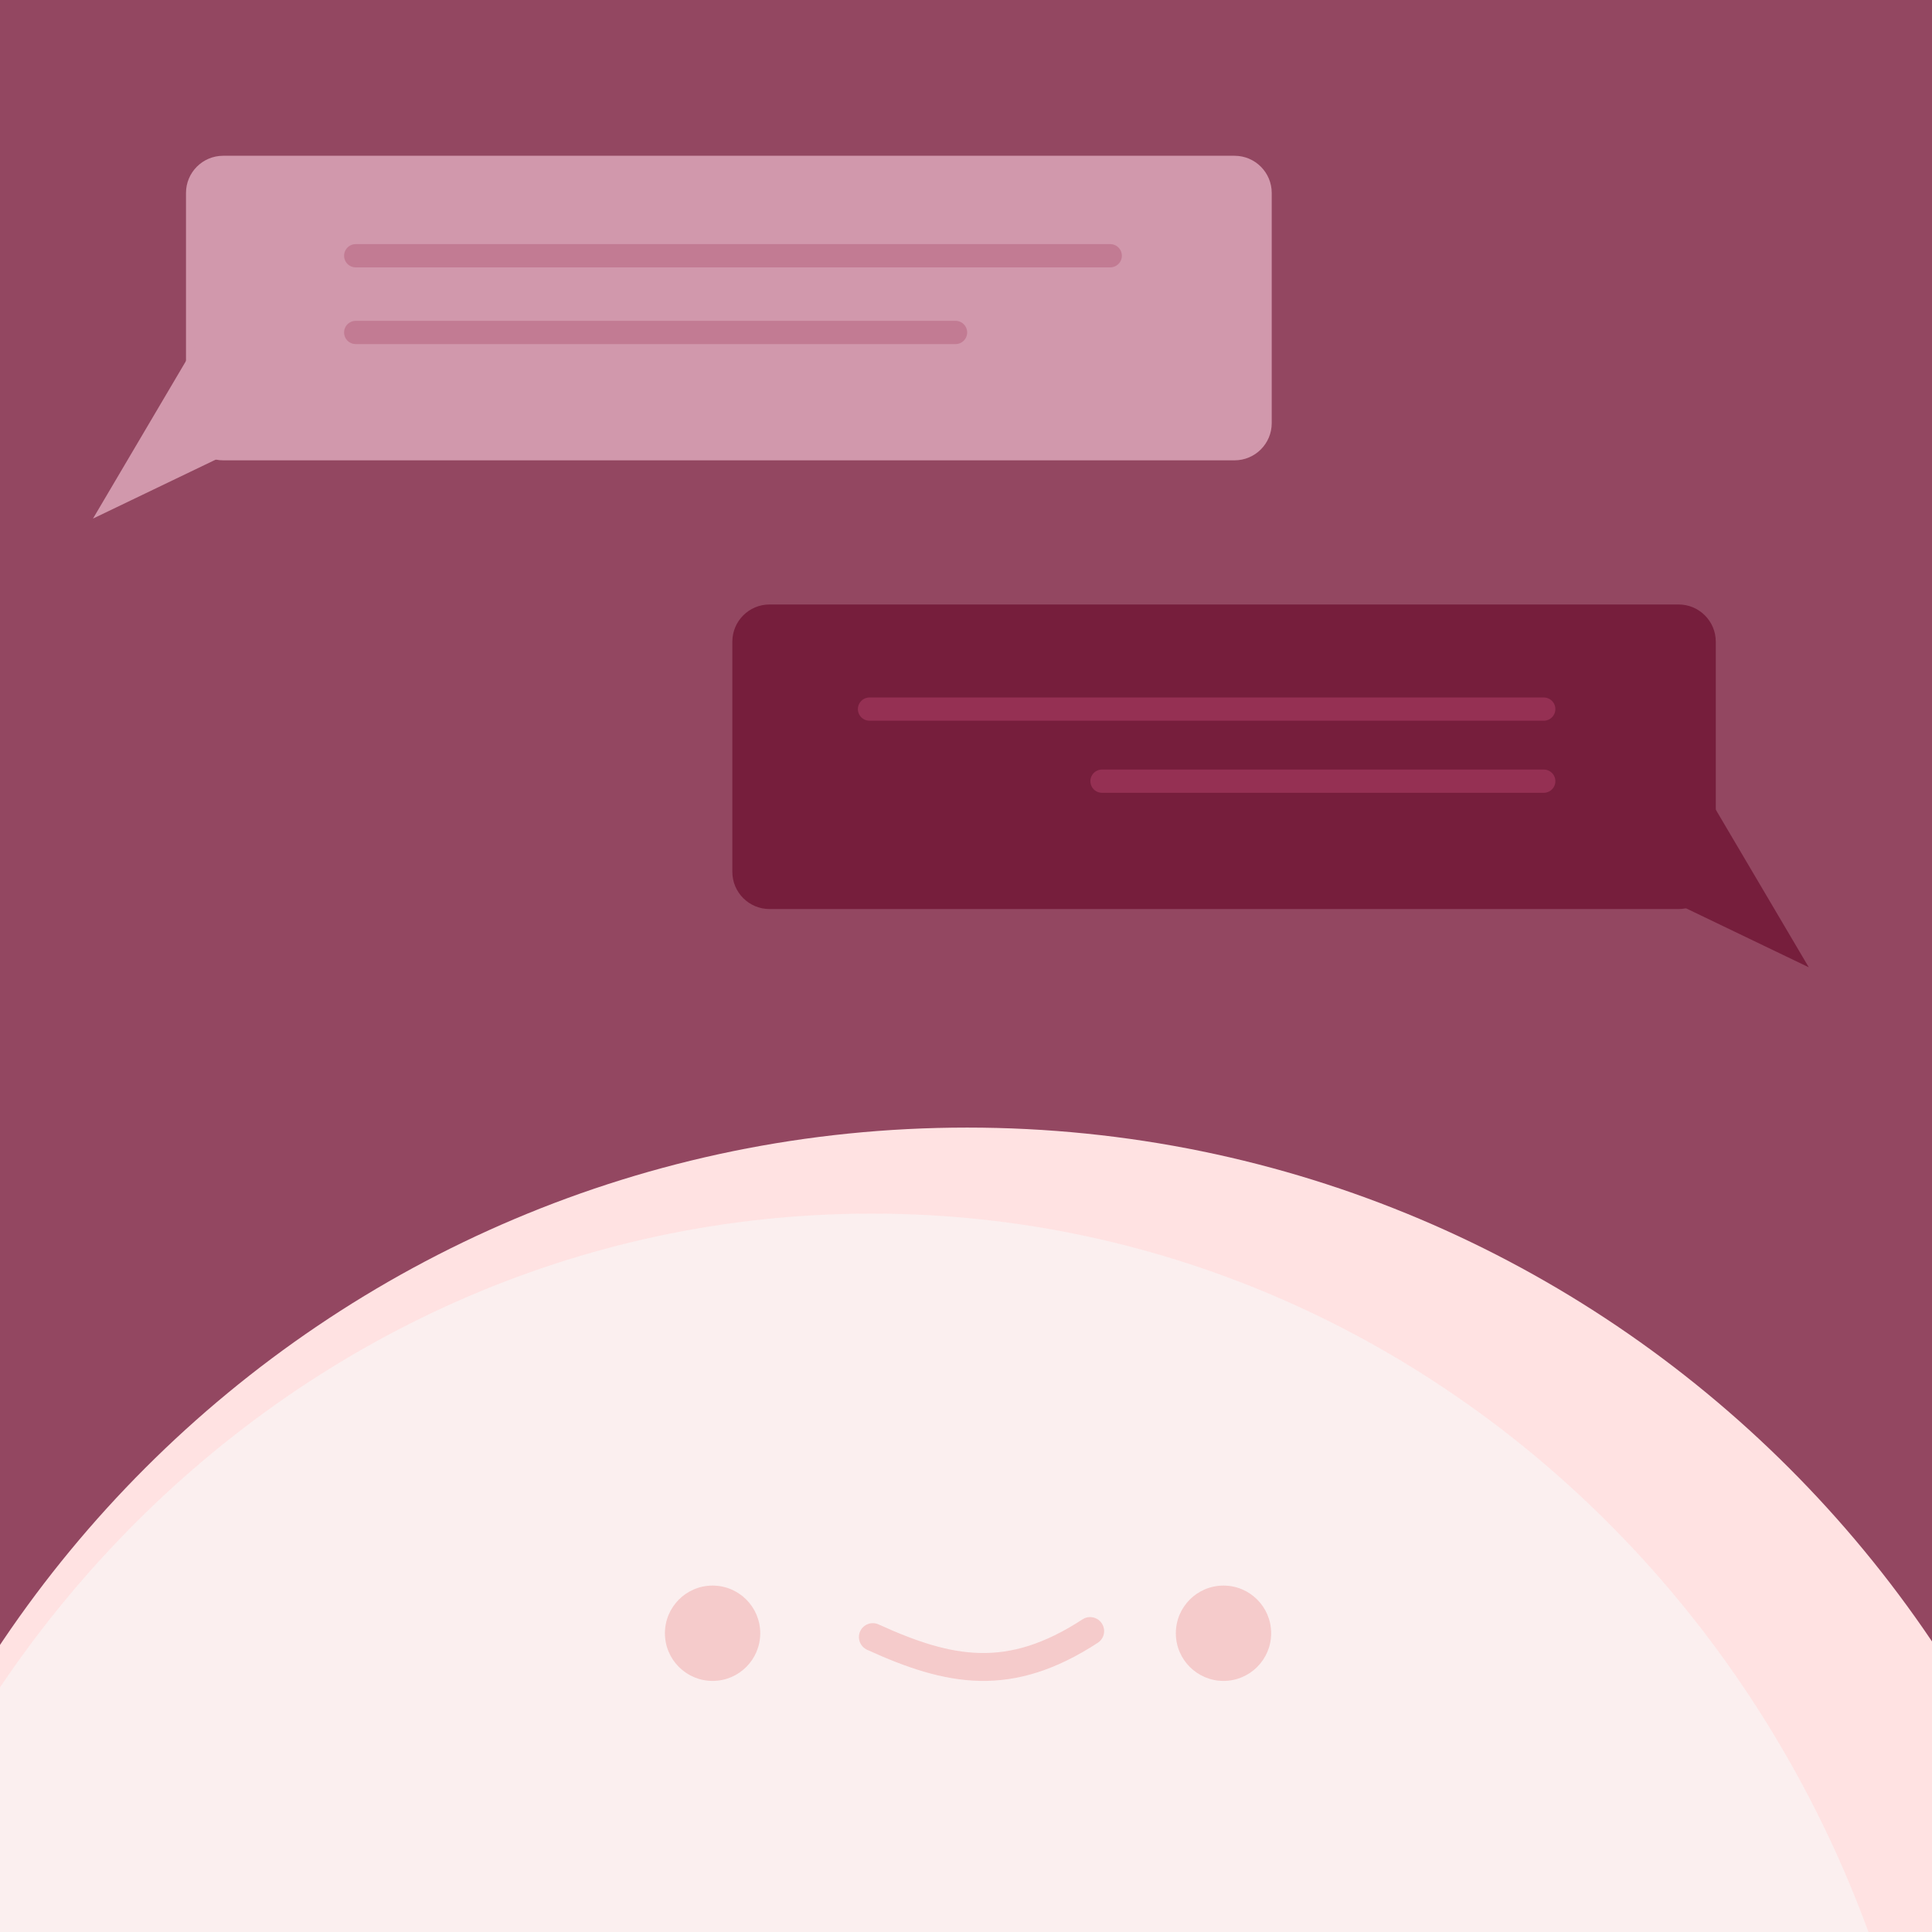
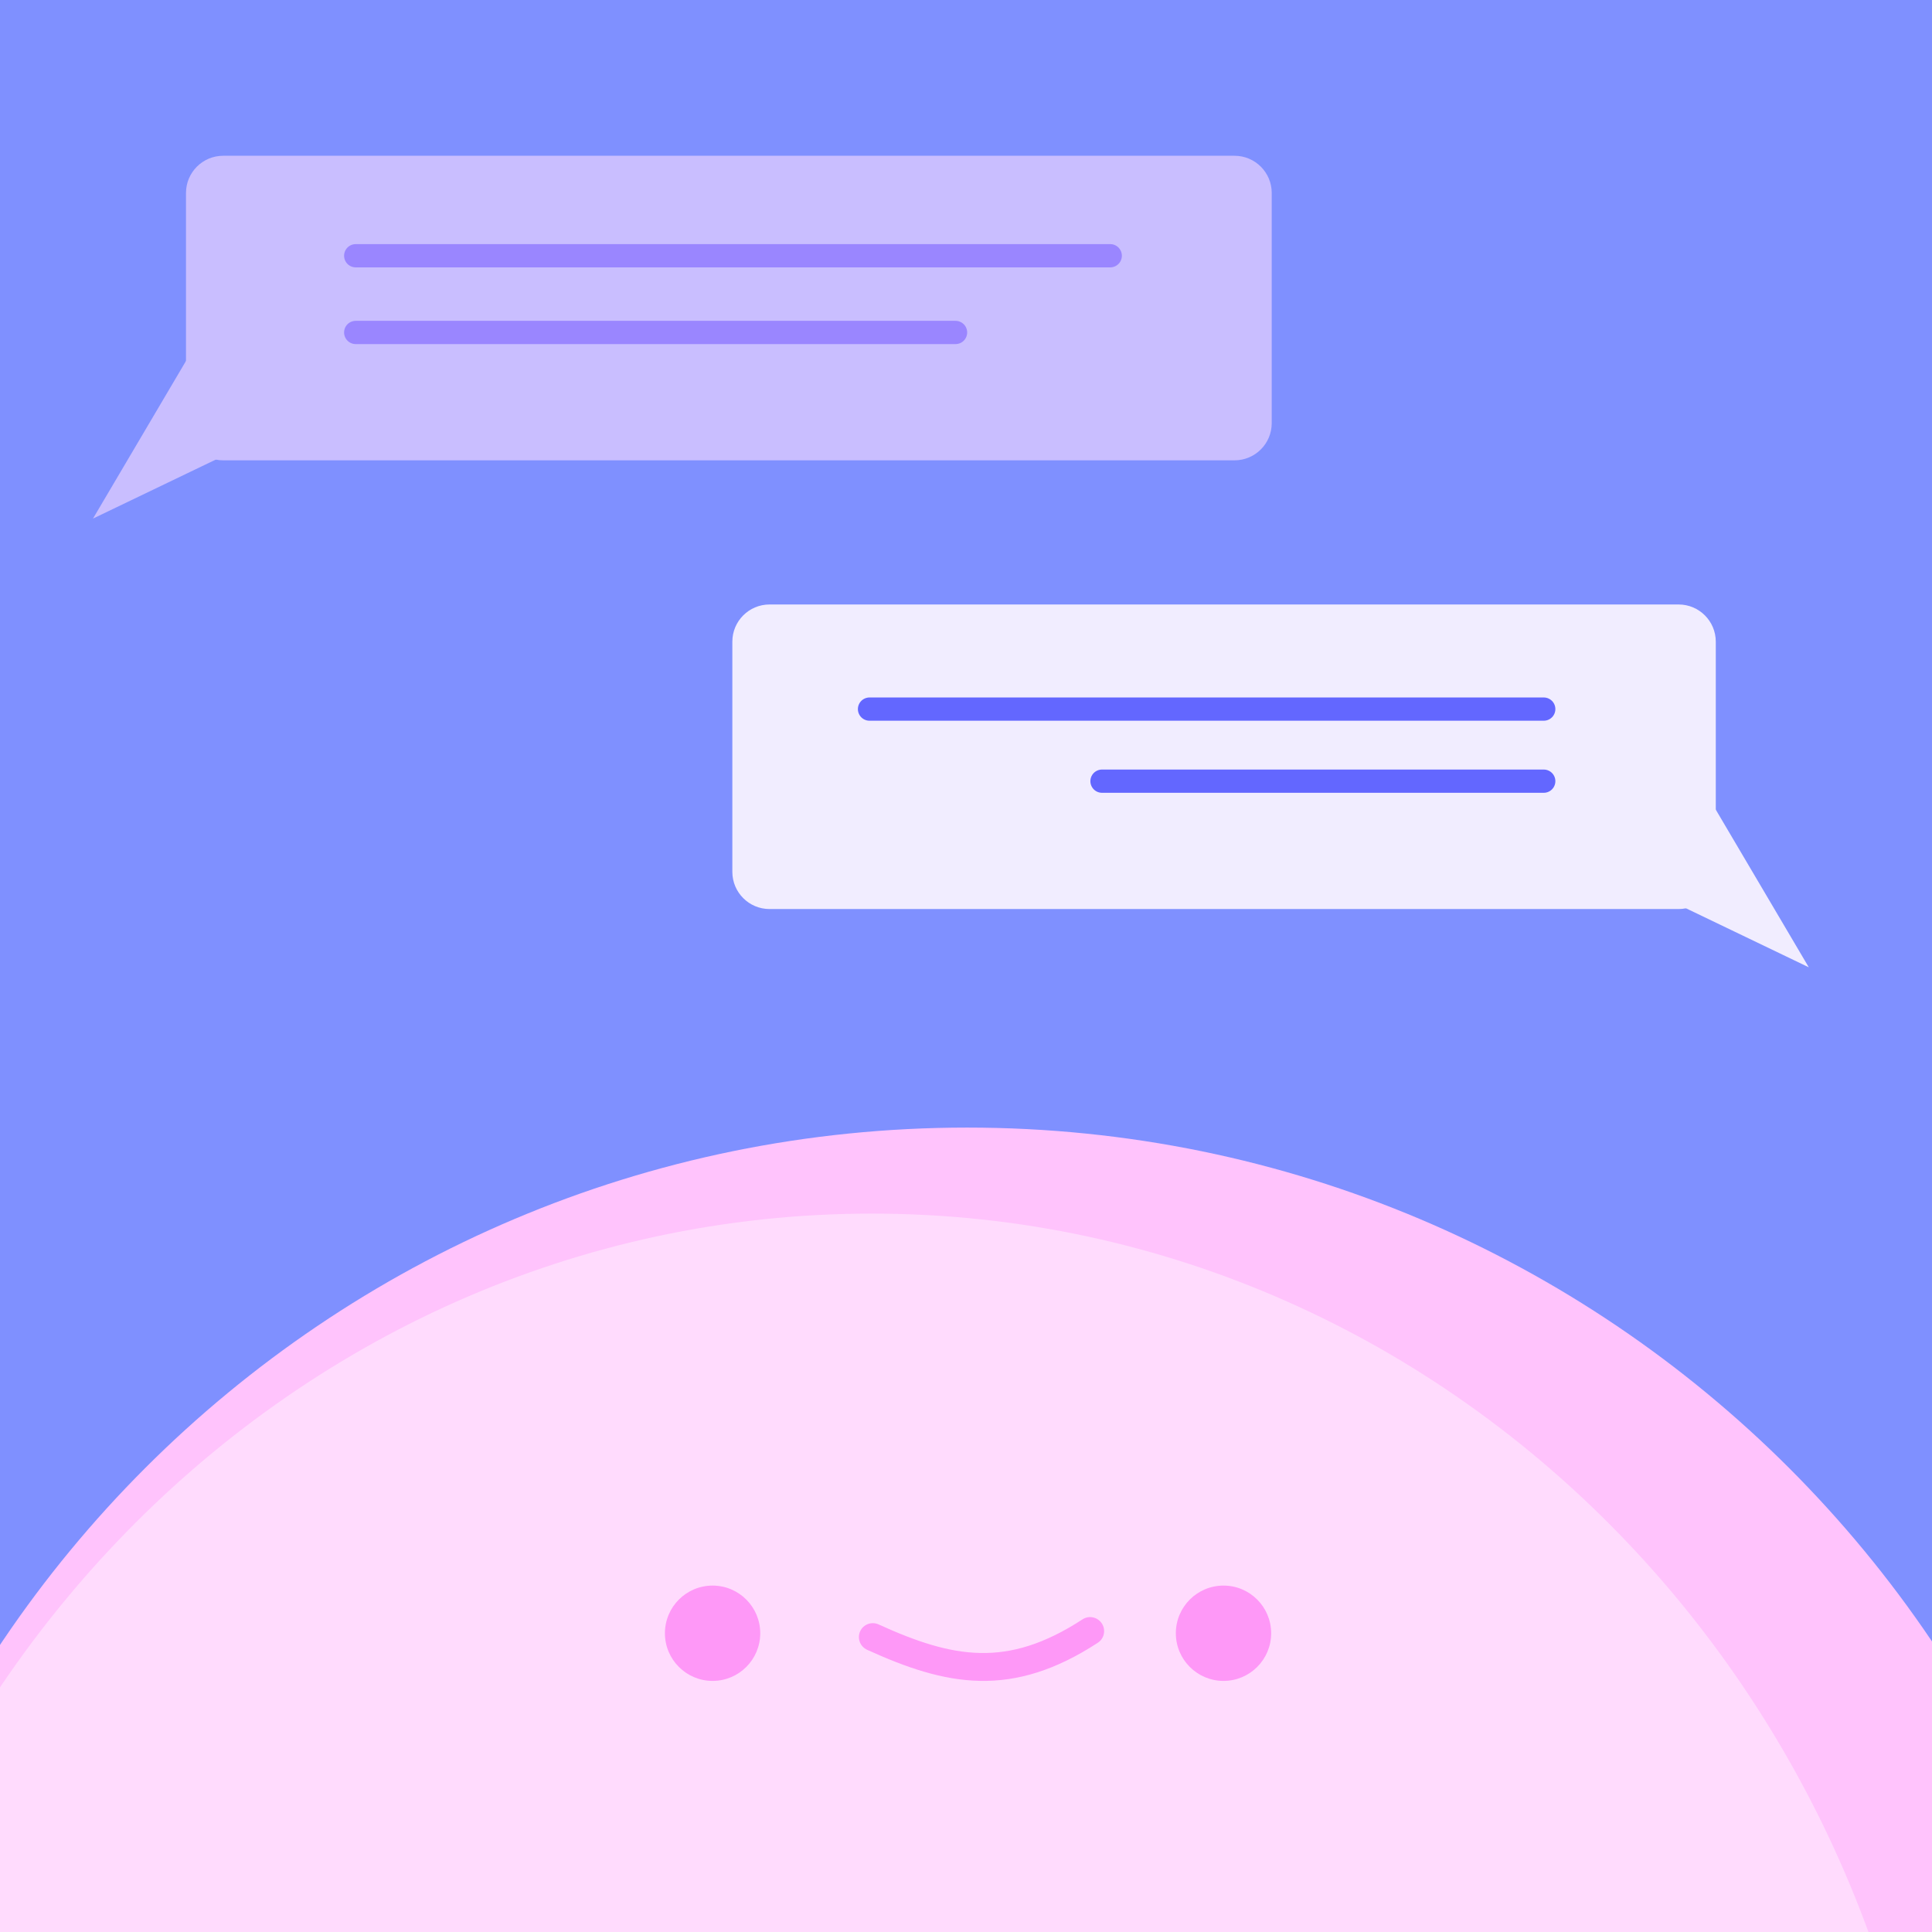
<svg xmlns="http://www.w3.org/2000/svg" width="831" height="831" viewBox="0 0 831 831" fill="none">
-   <g clip-path="url(#clip0_293_13785)">
-     <rect width="831" height="831" fill="#934761" />
-     <circle cx="416" cy="985" r="500" fill="#FFE2E2" />
-     <ellipse cx="375" cy="1003.5" rx="459" ry="481.5" fill="#FBEFEF" />
-     <circle cx="306.5" cy="702.5" r="20.5" fill="#F5CBCB" />
-     <circle cx="526.258" cy="702.5" r="20.5" fill="#F5CBCB" />
-     <path d="M377.907 698.706C374.885 697.33 371.333 698.658 369.972 701.672C368.612 704.687 369.958 708.246 372.98 709.622L375.443 704.164L377.907 698.706ZM472.208 706.587C474.978 704.781 475.748 701.065 473.928 698.287C472.108 695.508 468.388 694.719 465.618 696.525L468.913 701.556L472.208 706.587ZM375.443 704.164L372.98 709.622C389.748 717.257 405.354 722.672 421.498 722.986C437.827 723.304 454.08 718.404 472.208 706.587L468.913 701.556L465.618 696.525C449.069 707.312 435.134 711.251 421.67 710.989C408.022 710.724 394.232 706.14 377.907 698.706L375.443 704.164Z" fill="#F5CBCB" />
-     <rect x="80" y="67" width="467" height="131" rx="16" fill="#D198AC" />
-     <path d="M40 223.056L84.283 148L97.793 195.285L40 223.056Z" fill="#D198AC" />
-     <line x1="153" y1="110" x2="477.54" y2="110" stroke="#C27B93" stroke-width="10" stroke-linecap="round" />
-     <line x1="153" y1="143" x2="411" y2="143" stroke="#C27B93" stroke-width="10" stroke-linecap="round" />
-     <rect width="423" height="131" rx="16" transform="matrix(-1 0 0 1 738 260)" fill="#761E3C" />
-     <path d="M778 416.056L733.717 341L720.207 388.285L778 416.056Z" fill="#761E3C" />
-     <line x1="374" y1="305" x2="664" y2="305" stroke="#953053" stroke-width="10" stroke-linecap="round" />
-     <line x1="474" y1="336" x2="664" y2="336" stroke="#953053" stroke-width="10" stroke-linecap="round" />
+   <g clip-path="url(#clip0_330_13775)">
+     <rect width="831" height="831" fill="#7F90FF" />
+     <circle cx="416" cy="985" r="500" fill="#FFC3FC" />
+     <ellipse cx="375" cy="1003.5" rx="459" ry="481.5" fill="#FFDBFD" />
+     <circle cx="306.5" cy="702.5" r="20.5" fill="#FE98F7" />
+     <circle cx="526.258" cy="702.5" r="20.5" fill="#FE98F7" />
+     <path d="M377.903 698.706C374.882 697.33 371.329 698.658 369.968 701.672C368.608 704.687 369.954 708.246 372.976 709.622L375.44 704.164L377.903 698.706ZM472.204 706.587C474.974 704.781 475.744 701.065 473.924 698.287C472.104 695.508 468.384 694.719 465.614 696.525L468.909 701.556L472.204 706.587ZM375.44 704.164L372.976 709.622C389.744 717.257 405.35 722.672 421.494 722.986C437.823 723.304 454.076 718.404 472.204 706.587L468.909 701.556L465.614 696.525C449.066 707.312 435.13 711.251 421.666 710.989C408.018 710.724 394.228 706.14 377.903 698.706L375.44 704.164Z" fill="#FE98F7" />
+     <rect x="80" y="67" width="467" height="131" rx="16" fill="#C9BEFF" />
+     <path d="M40 223.056L84.283 148L97.793 195.285L40 223.056Z" fill="#C9BEFF" />
+     <line x1="153" y1="110" x2="477.54" y2="110" stroke="#9A86FF" stroke-width="10" stroke-linecap="round" />
+     <line x1="153" y1="143" x2="411" y2="143" stroke="#9A86FF" stroke-width="10" stroke-linecap="round" />
+     <rect width="423" height="131" rx="16" transform="matrix(-1 0 0 1 738 260)" fill="#F1EDFF" />
+     <path d="M778 416.056L733.717 341L720.207 388.285L778 416.056Z" fill="#F1EDFF" />
+     <line x1="374" y1="305" x2="664" y2="305" stroke="#6367FF" stroke-width="10" stroke-linecap="round" />
+     <line x1="474" y1="336" x2="664" y2="336" stroke="#6367FF" stroke-width="10" stroke-linecap="round" />
  </g>
  <defs>
-     <clipPath id="clip0_293_13785">
+     <clipPath id="clip0_330_13775">
      <rect width="831" height="831" fill="white" />
    </clipPath>
  </defs>
</svg>
